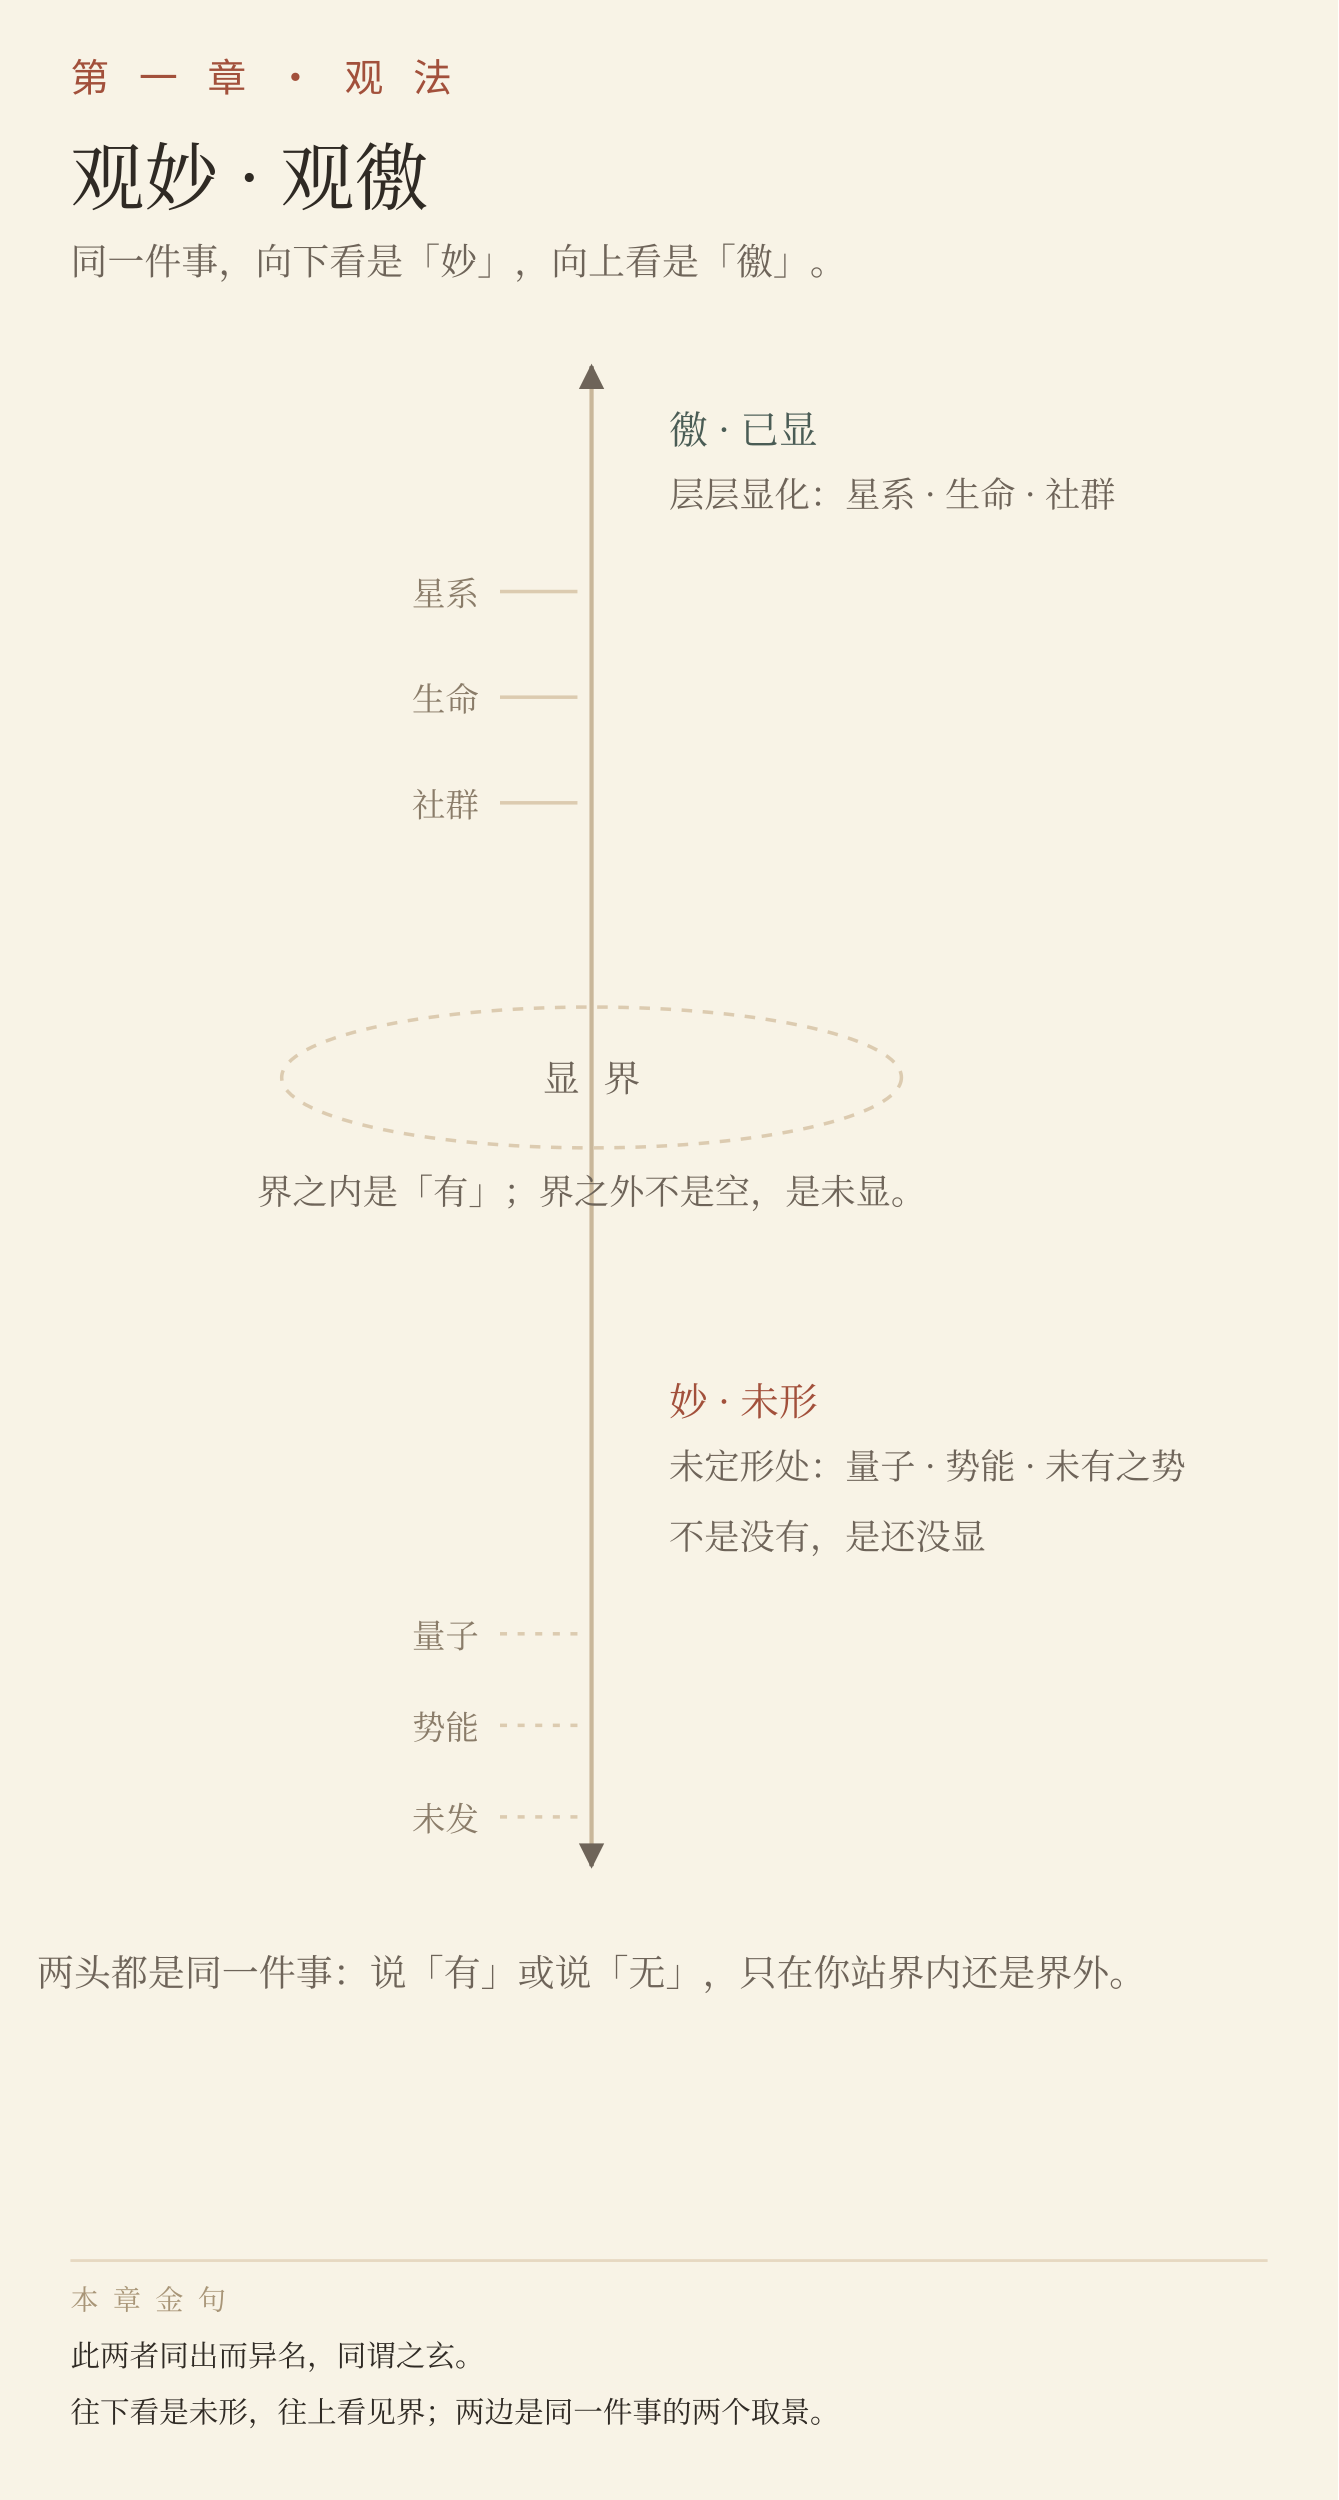
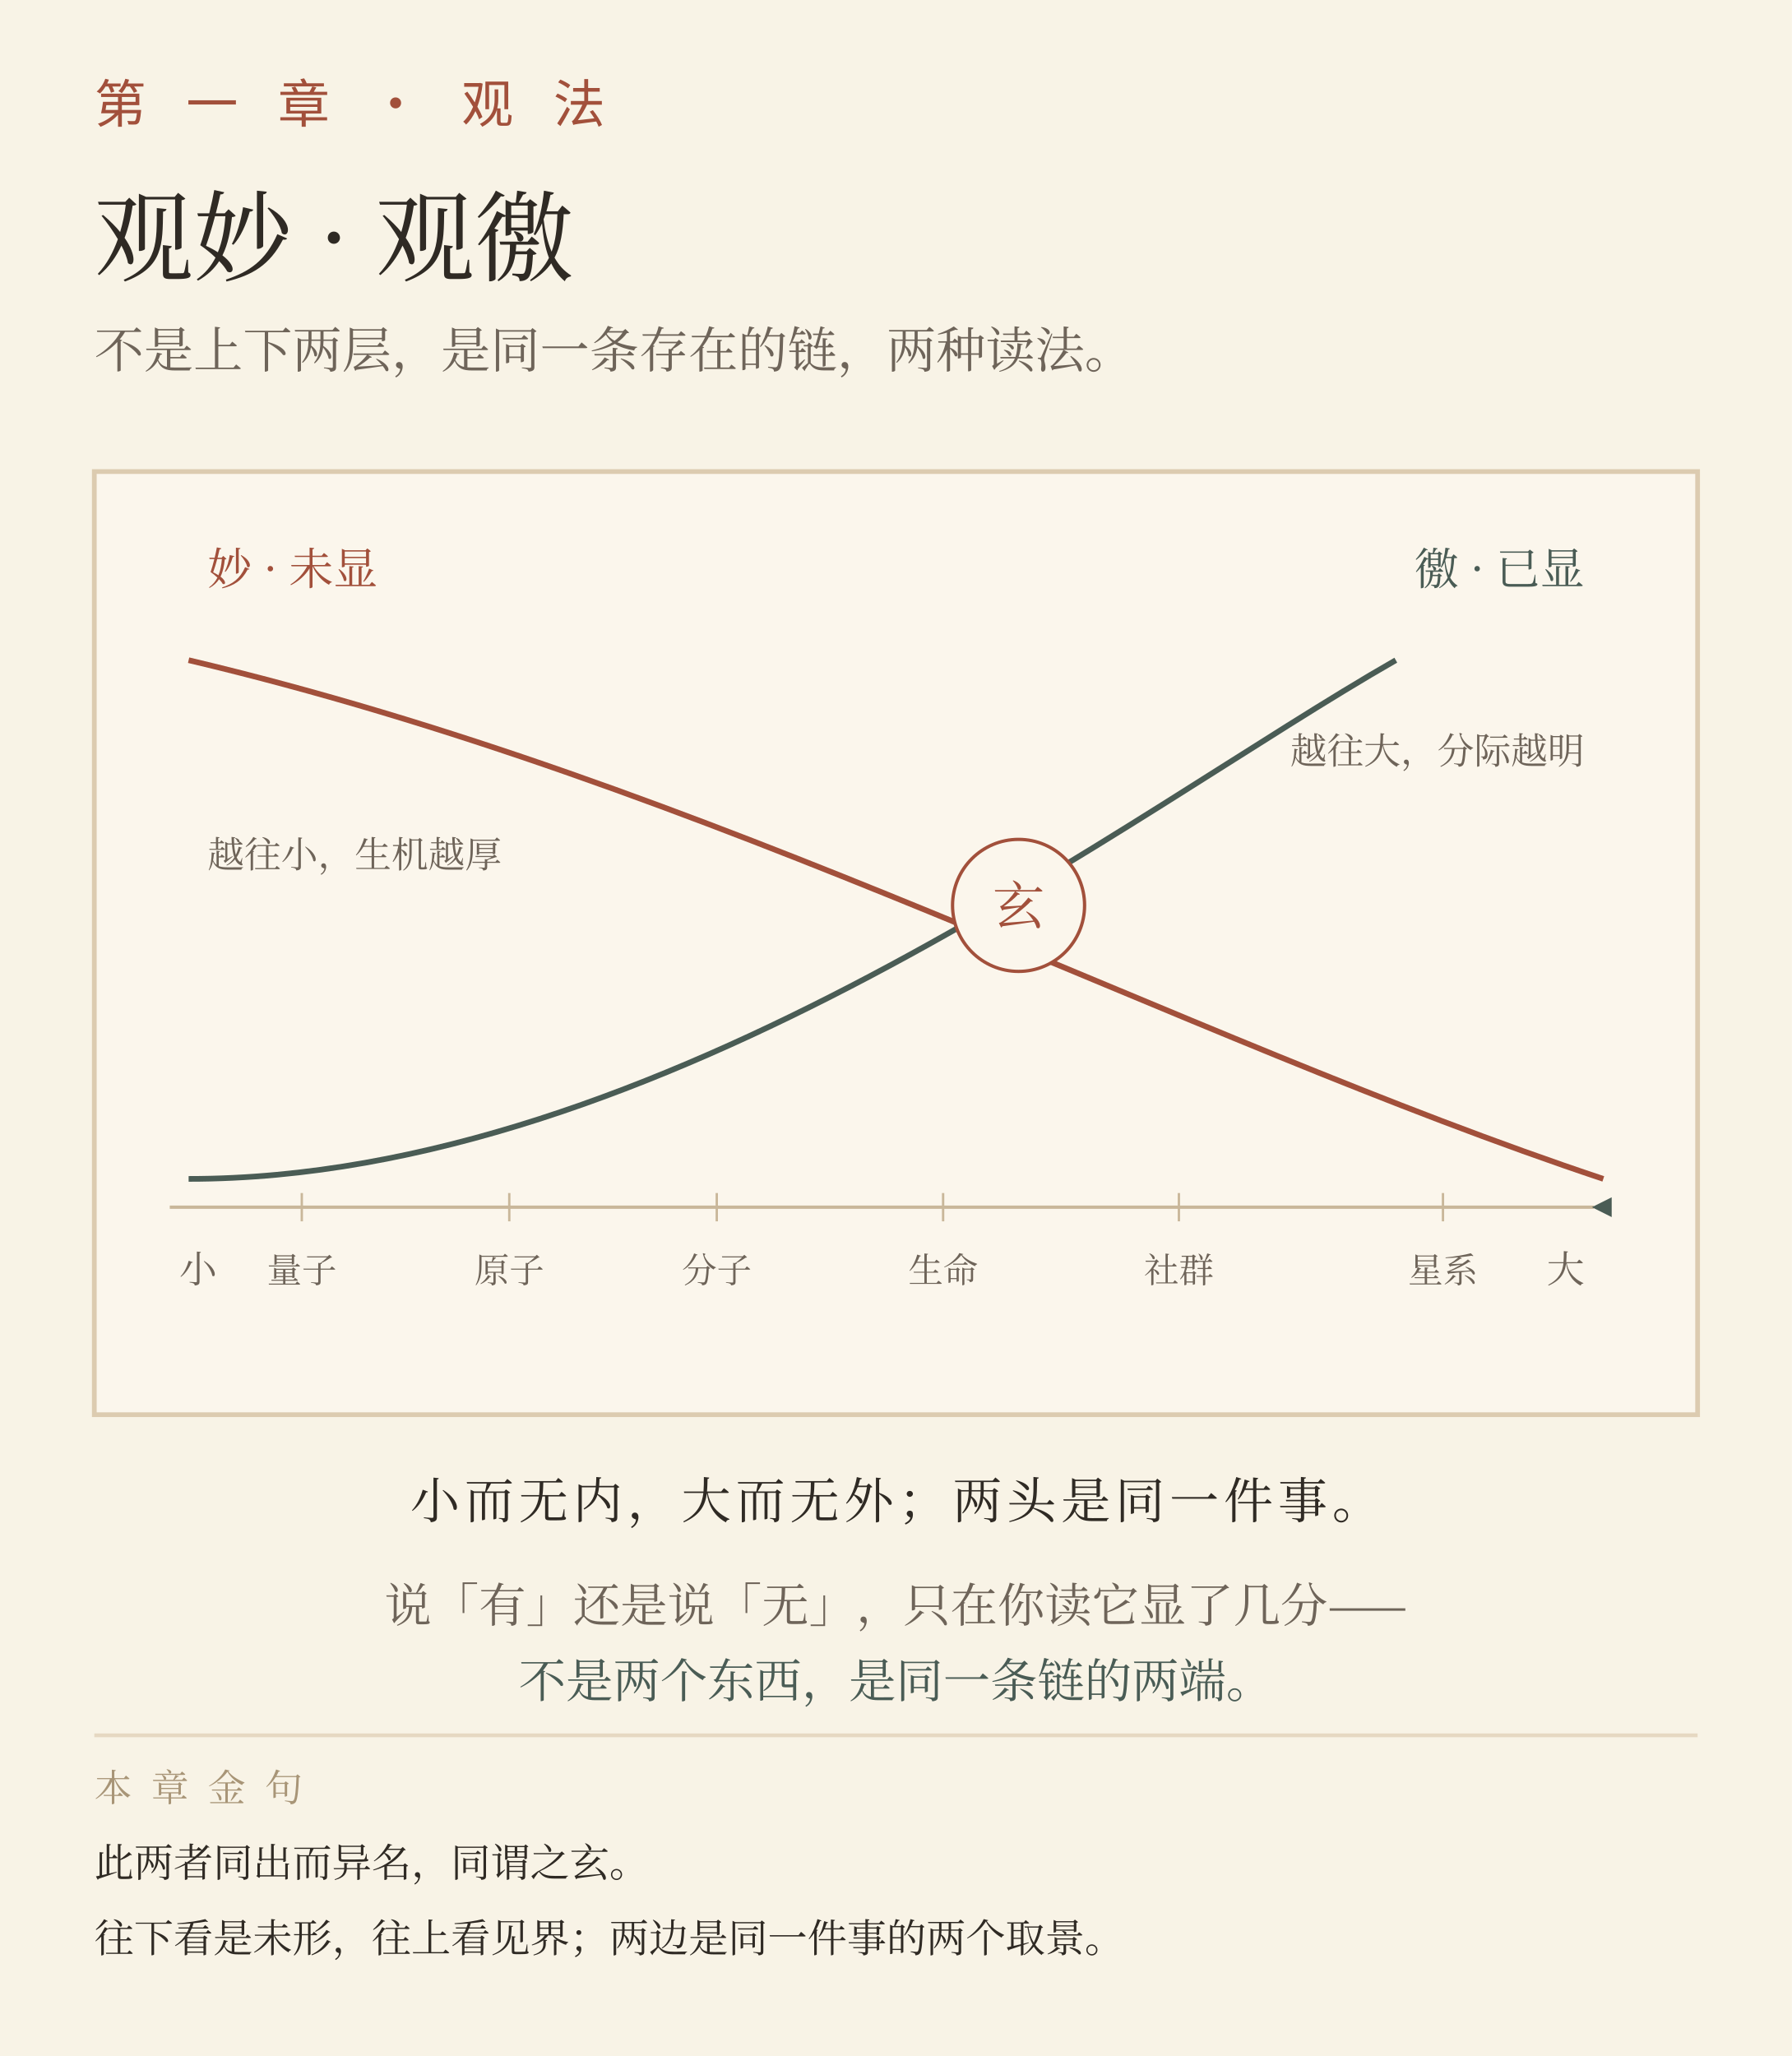
- <svg xmlns="http://www.w3.org/2000/svg" viewBox="0 0 380 710" role="img" aria-label="观妙与观徼：向下探未形，向上看见界" font-family="'Noto Serif CJK SC','Noto Serif SC','Songti SC',serif">
+ <svg xmlns="http://www.w3.org/2000/svg" viewBox="0 0 380 436" role="img" aria-label="观妙与观徼：同一条链，两头读" font-family="'Noto Serif CJK SC','Noto Serif SC','Songti SC',serif">
  <defs>
    <marker id="arr" viewBox="0 0 10 10" refX="9" refY="5" markerWidth="6" markerHeight="6" orient="auto">
      <path d="M0 0 L10 5 L0 10 z" fill="#6E6459" />
    </marker>
    <marker id="arr2" viewBox="0 0 10 10" refX="9" refY="5" markerWidth="6" markerHeight="6" orient="auto">
      <path d="M0 0 L10 5 L0 10 z" fill="#4A5C55" />
    </marker>
    <marker id="arrL" viewBox="0 0 10 10" refX="1" refY="5" markerWidth="6" markerHeight="6" orient="auto">
      <path d="M10 0 L0 5 L10 10 z" fill="#4A5C55" />
    </marker>
    <marker id="arrS" viewBox="0 0 10 10" refX="9" refY="5" markerWidth="6" markerHeight="6" orient="auto">
      <path d="M0 0 L10 5 L0 10 z" fill="#A2503B" />
    </marker>
  </defs>
-   <rect x="0" y="0" width="380" height="710" fill="#F8F3E6" />
+   <rect x="0" y="0" width="380" height="436" fill="#F8F3E6" />
  <text x="20" y="26" font-size="11" fill="#A2503B" font-family="'Noto Sans CJK SC','Noto Sans SC',sans-serif" letter-spacing="3">第 一 章 · 观 法</text>
  <text x="20" y="58" font-size="21" fill="#2F2A24">观妙 · 观徼</text>
-   <text x="20" y="78" font-size="10.5" fill="#6E6459">同一件事，向下看是「妙」，向上看是「徼」。</text>
-   <line x1="168" y1="110" x2="168" y2="524" stroke="#C9B79A" stroke-width="1.2" />
-   <line x1="168" y1="110" x2="168" y2="104" stroke="#6E6459" stroke-width="1.2" marker-end="url(#arr)" />
-   <line x1="168" y1="524" x2="168" y2="530" stroke="#6E6459" stroke-width="1.2" marker-end="url(#arr)" />
-   <text x="190" y="126" font-size="11" fill="#4A5C55">徼 · 已显</text>
-   <text x="190" y="144" font-size="10" fill="#6E6459">层层显化：星系 · 生命 · 社群</text>
-   <line x1="142" y1="168" x2="164" y2="168" stroke="#DCCBB0" stroke-width="1" />
-   <text x="136" y="172" font-size="9.5" fill="#8A7C69" text-anchor="end">星系</text>
-   <line x1="142" y1="198" x2="164" y2="198" stroke="#DCCBB0" stroke-width="1" />
-   <text x="136" y="202" font-size="9.5" fill="#8A7C69" text-anchor="end">生命</text>
-   <line x1="142" y1="228" x2="164" y2="228" stroke="#DCCBB0" stroke-width="1" />
-   <text x="136" y="232" font-size="9.5" fill="#8A7C69" text-anchor="end">社群</text>
-   <ellipse cx="168" cy="306" rx="88" ry="20" fill="none" stroke="#DCCBB0" stroke-width="1" stroke-dasharray="3 3" />
-   <text x="168" y="310" font-size="10.5" fill="#6E6459" text-anchor="middle" letter-spacing="2">显 界</text>
-   <text x="168" y="342" font-size="10" fill="#6E6459" text-anchor="middle">界之内是「有」；界之外不是空，是未显。</text>
-   <text x="190" y="402" font-size="11" fill="#A2503B">妙 · 未形</text>
-   <text x="190" y="420" font-size="10" fill="#6E6459">未定形处：量子 · 势能 · 未有之势</text>
-   <text x="190" y="440" font-size="10" fill="#6E6459">不是没有，是还没显</text>
-   <line x1="142" y1="464" x2="164" y2="464" stroke="#DCCBB0" stroke-width="1" stroke-dasharray="2 3" />
-   <text x="136" y="468" font-size="9.5" fill="#8A7C69" text-anchor="end">量子</text>
-   <line x1="142" y1="490" x2="164" y2="490" stroke="#DCCBB0" stroke-width="1" stroke-dasharray="2 3" />
-   <text x="136" y="494" font-size="9.5" fill="#8A7C69" text-anchor="end">势能</text>
-   <line x1="142" y1="516" x2="164" y2="516" stroke="#DCCBB0" stroke-width="1" stroke-dasharray="2 3" />
-   <text x="136" y="520" font-size="9.5" fill="#8A7C69" text-anchor="end">未发</text>
-   <text x="168" y="564" font-size="10.5" fill="#6E6459" text-anchor="middle">两头都是同一件事：说「有」或说「无」，只在你站界内还是界外。</text>
-   <line x1="20" y1="642" x2="360" y2="642" stroke="#E6D8C2" stroke-width="0.8" />
-   <text x="20" y="656" font-size="8.0" fill="#A89577" letter-spacing="1">本 章 金 句</text>
-   <text x="20" y="672" font-size="8.4" fill="#2F2A24">此两者同出而异名，同谓之玄。</text>
-   <text x="20" y="688" font-size="8.4" fill="#2F2A24">往下看是未形，往上看见界；两边是同一件事的两个取景。</text>
+   <text x="20" y="78" font-size="10.5" fill="#6E6459">不是上下两层，是同一条存在的链，两种读法。</text>
+   <rect x="20" y="100" width="340" height="200" fill="#FBF6EC" stroke="#DCCBB0" stroke-width="1.0" />
+   <line x1="36" y1="256" x2="338" y2="256" stroke="#C9B79A" stroke-width="0.7" marker-end="url(#arrL)" />
+   <text x="38" y="272" font-size="8.0" fill="#6E6459">小</text>
+   <text x="336" y="272" font-size="8.0" fill="#6E6459" text-anchor="end">大</text>
+   <line x1="64" y1="253" x2="64" y2="259" stroke="#C9B79A" stroke-width="0.5" />
+   <text x="64" y="272" font-size="7.4" fill="#6E6459" text-anchor="middle">量子</text>
+   <line x1="108" y1="253" x2="108" y2="259" stroke="#C9B79A" stroke-width="0.5" />
+   <text x="108" y="272" font-size="7.4" fill="#6E6459" text-anchor="middle">原子</text>
+   <line x1="152" y1="253" x2="152" y2="259" stroke="#C9B79A" stroke-width="0.5" />
+   <text x="152" y="272" font-size="7.4" fill="#6E6459" text-anchor="middle">分子</text>
+   <line x1="200" y1="253" x2="200" y2="259" stroke="#C9B79A" stroke-width="0.5" />
+   <text x="200" y="272" font-size="7.4" fill="#6E6459" text-anchor="middle">生命</text>
+   <line x1="250" y1="253" x2="250" y2="259" stroke="#C9B79A" stroke-width="0.5" />
+   <text x="250" y="272" font-size="7.4" fill="#6E6459" text-anchor="middle">社群</text>
+   <line x1="306" y1="253" x2="306" y2="259" stroke="#C9B79A" stroke-width="0.5" />
+   <text x="306" y="272" font-size="7.4" fill="#6E6459" text-anchor="middle">星系</text>
+   <path d="M40,140 C 150,166 250,220 340,250" fill="none" stroke="#A2503B" stroke-width="1.2" />
+   <path d="M40,250 C 140,250 240,172 296,140" fill="none" stroke="#4A5C55" stroke-width="1.2" />
+   <circle cx="216" cy="192" r="14" fill="#FBF6EC" stroke="#A2503B" stroke-width="0.7" />
+   <text x="216" y="196" font-size="11" fill="#A2503B" text-anchor="middle">玄</text>
+   <text x="44" y="124" font-size="9.4" fill="#A2503B">妙 · 未显</text>
+   <text x="44" y="184" font-size="7.8" fill="#6E6459">越往小，生机越厚</text>
+   <text x="336" y="124" font-size="9.4" fill="#4A5C55" text-anchor="end">徼 · 已显</text>
+   <text x="336" y="162" font-size="7.8" fill="#6E6459" text-anchor="end">越往大，分际越明</text>
+   <text x="190" y="322" font-size="10.5" fill="#2F2A24" text-anchor="middle" letter-spacing="1">小而无内，大而无外；两头是同一件事。</text>
+   <text x="190" y="344" font-size="10" fill="#6E6459" text-anchor="middle">说「有」还是说「无」，只在你读它显了几分——</text>
+   <text x="190" y="360" font-size="10" fill="#4A5C55" text-anchor="middle">不是两个东西，是同一条链的两端。</text>
+   <line x1="20" y1="368" x2="360" y2="368" stroke="#E6D8C2" stroke-width="0.8" />
+   <text x="20" y="382" font-size="8.0" fill="#A89577" letter-spacing="1">本 章 金 句</text>
+   <text x="20" y="398" font-size="8.4" fill="#2F2A24">此两者同出而异名，同谓之玄。</text>
+   <text x="20" y="414" font-size="8.4" fill="#2F2A24">往下看是未形，往上看见界；两边是同一件事的两个取景。</text>
</svg>
